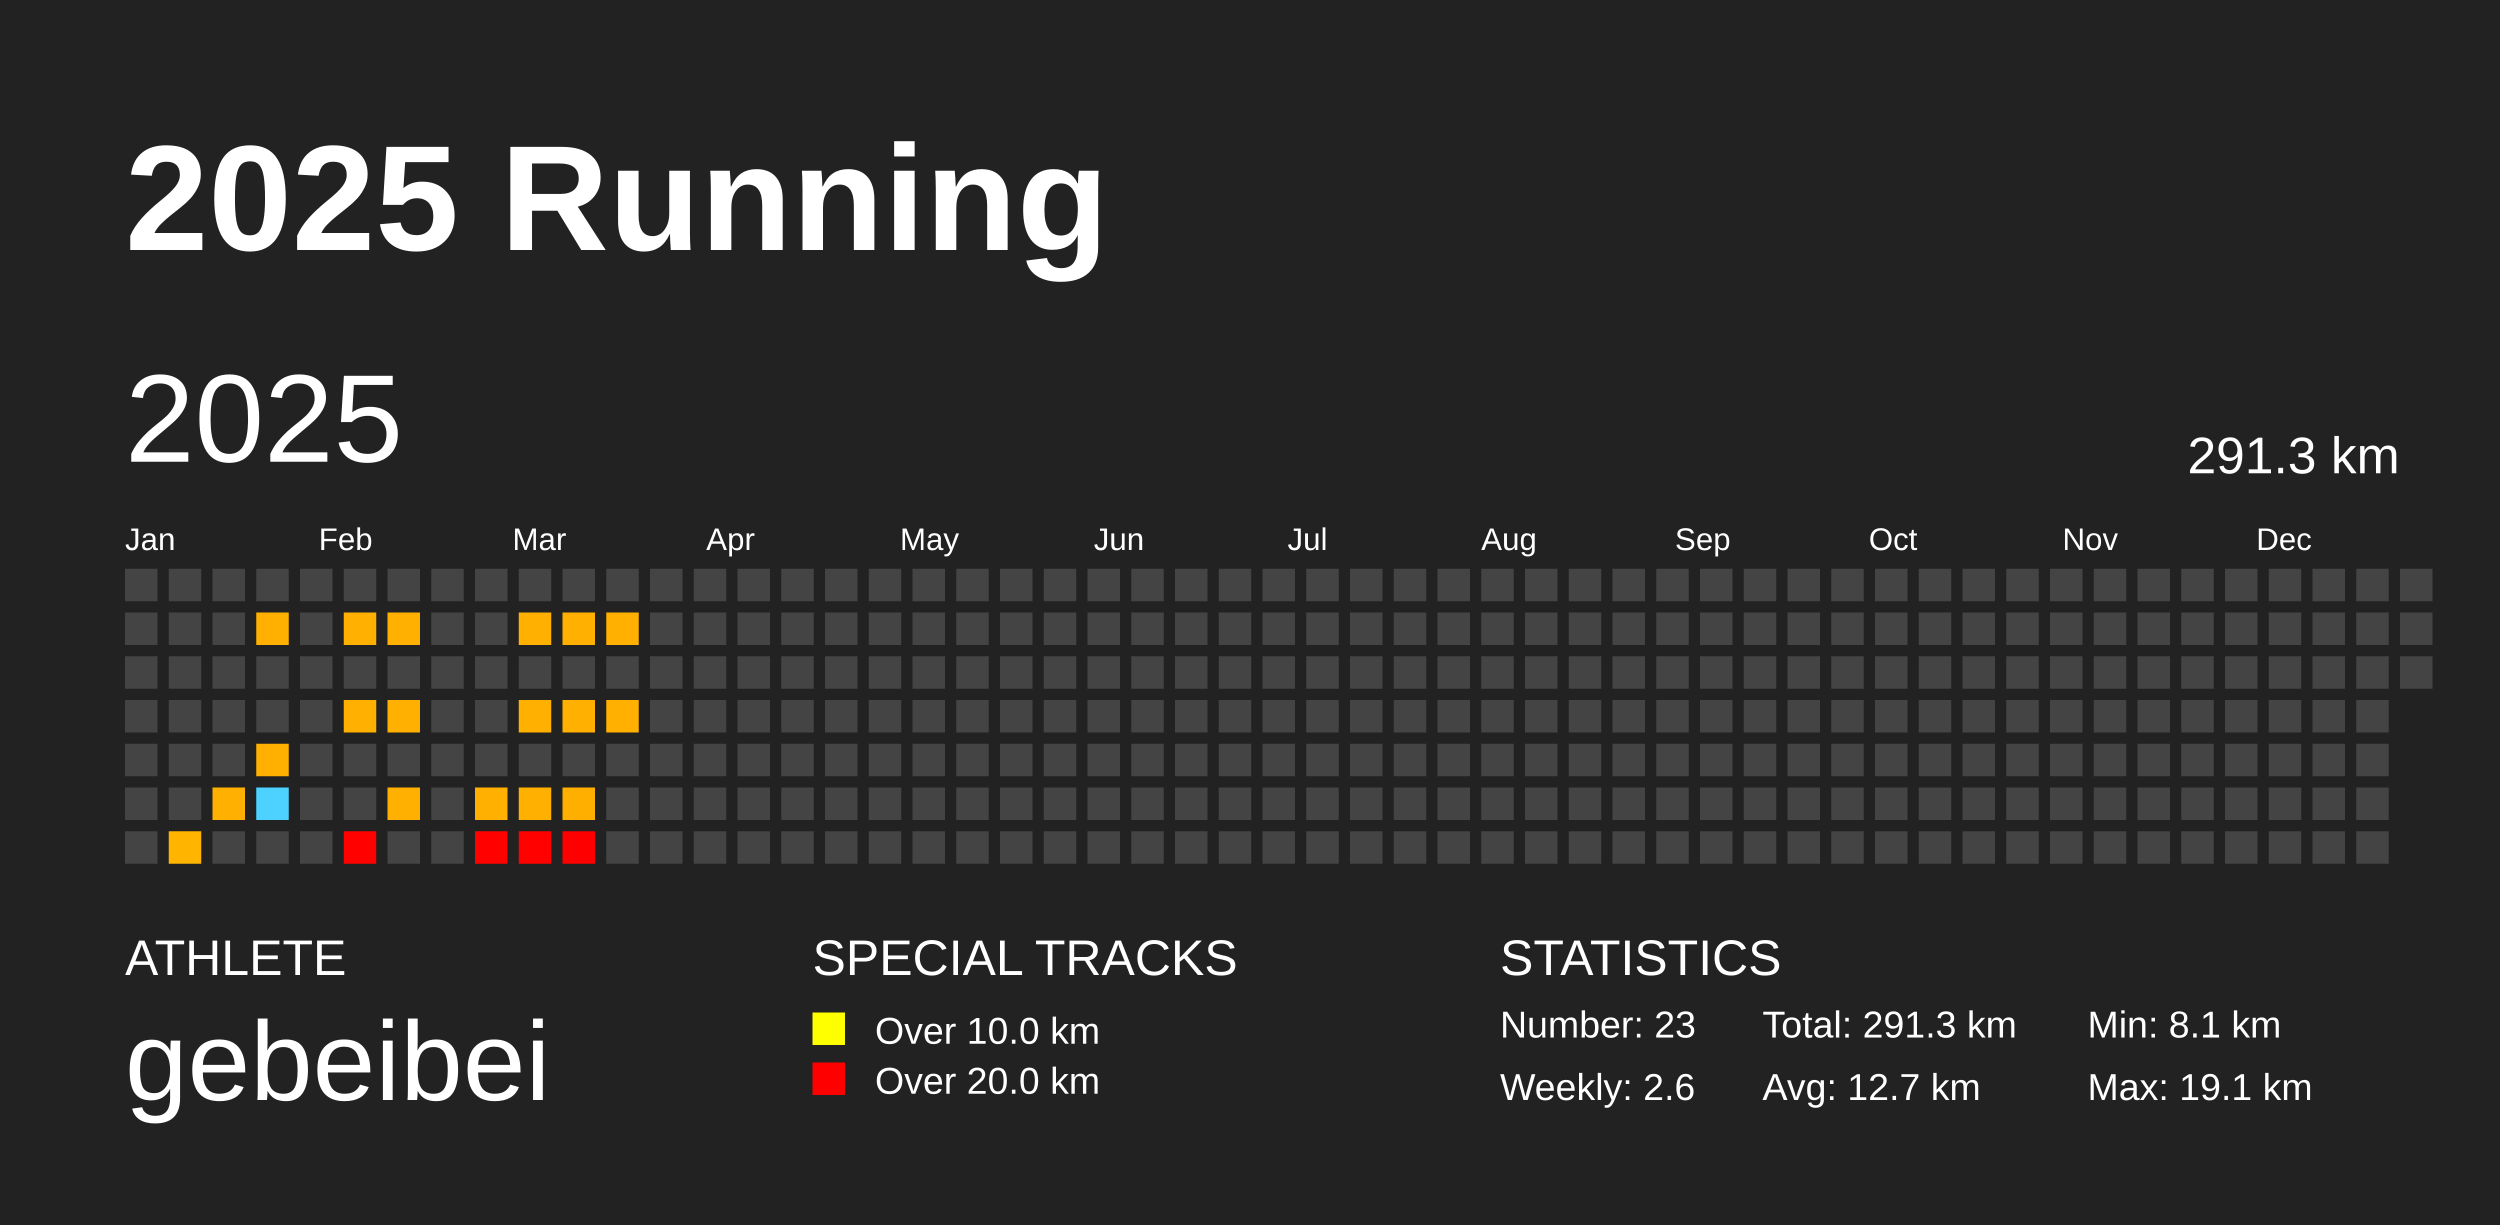
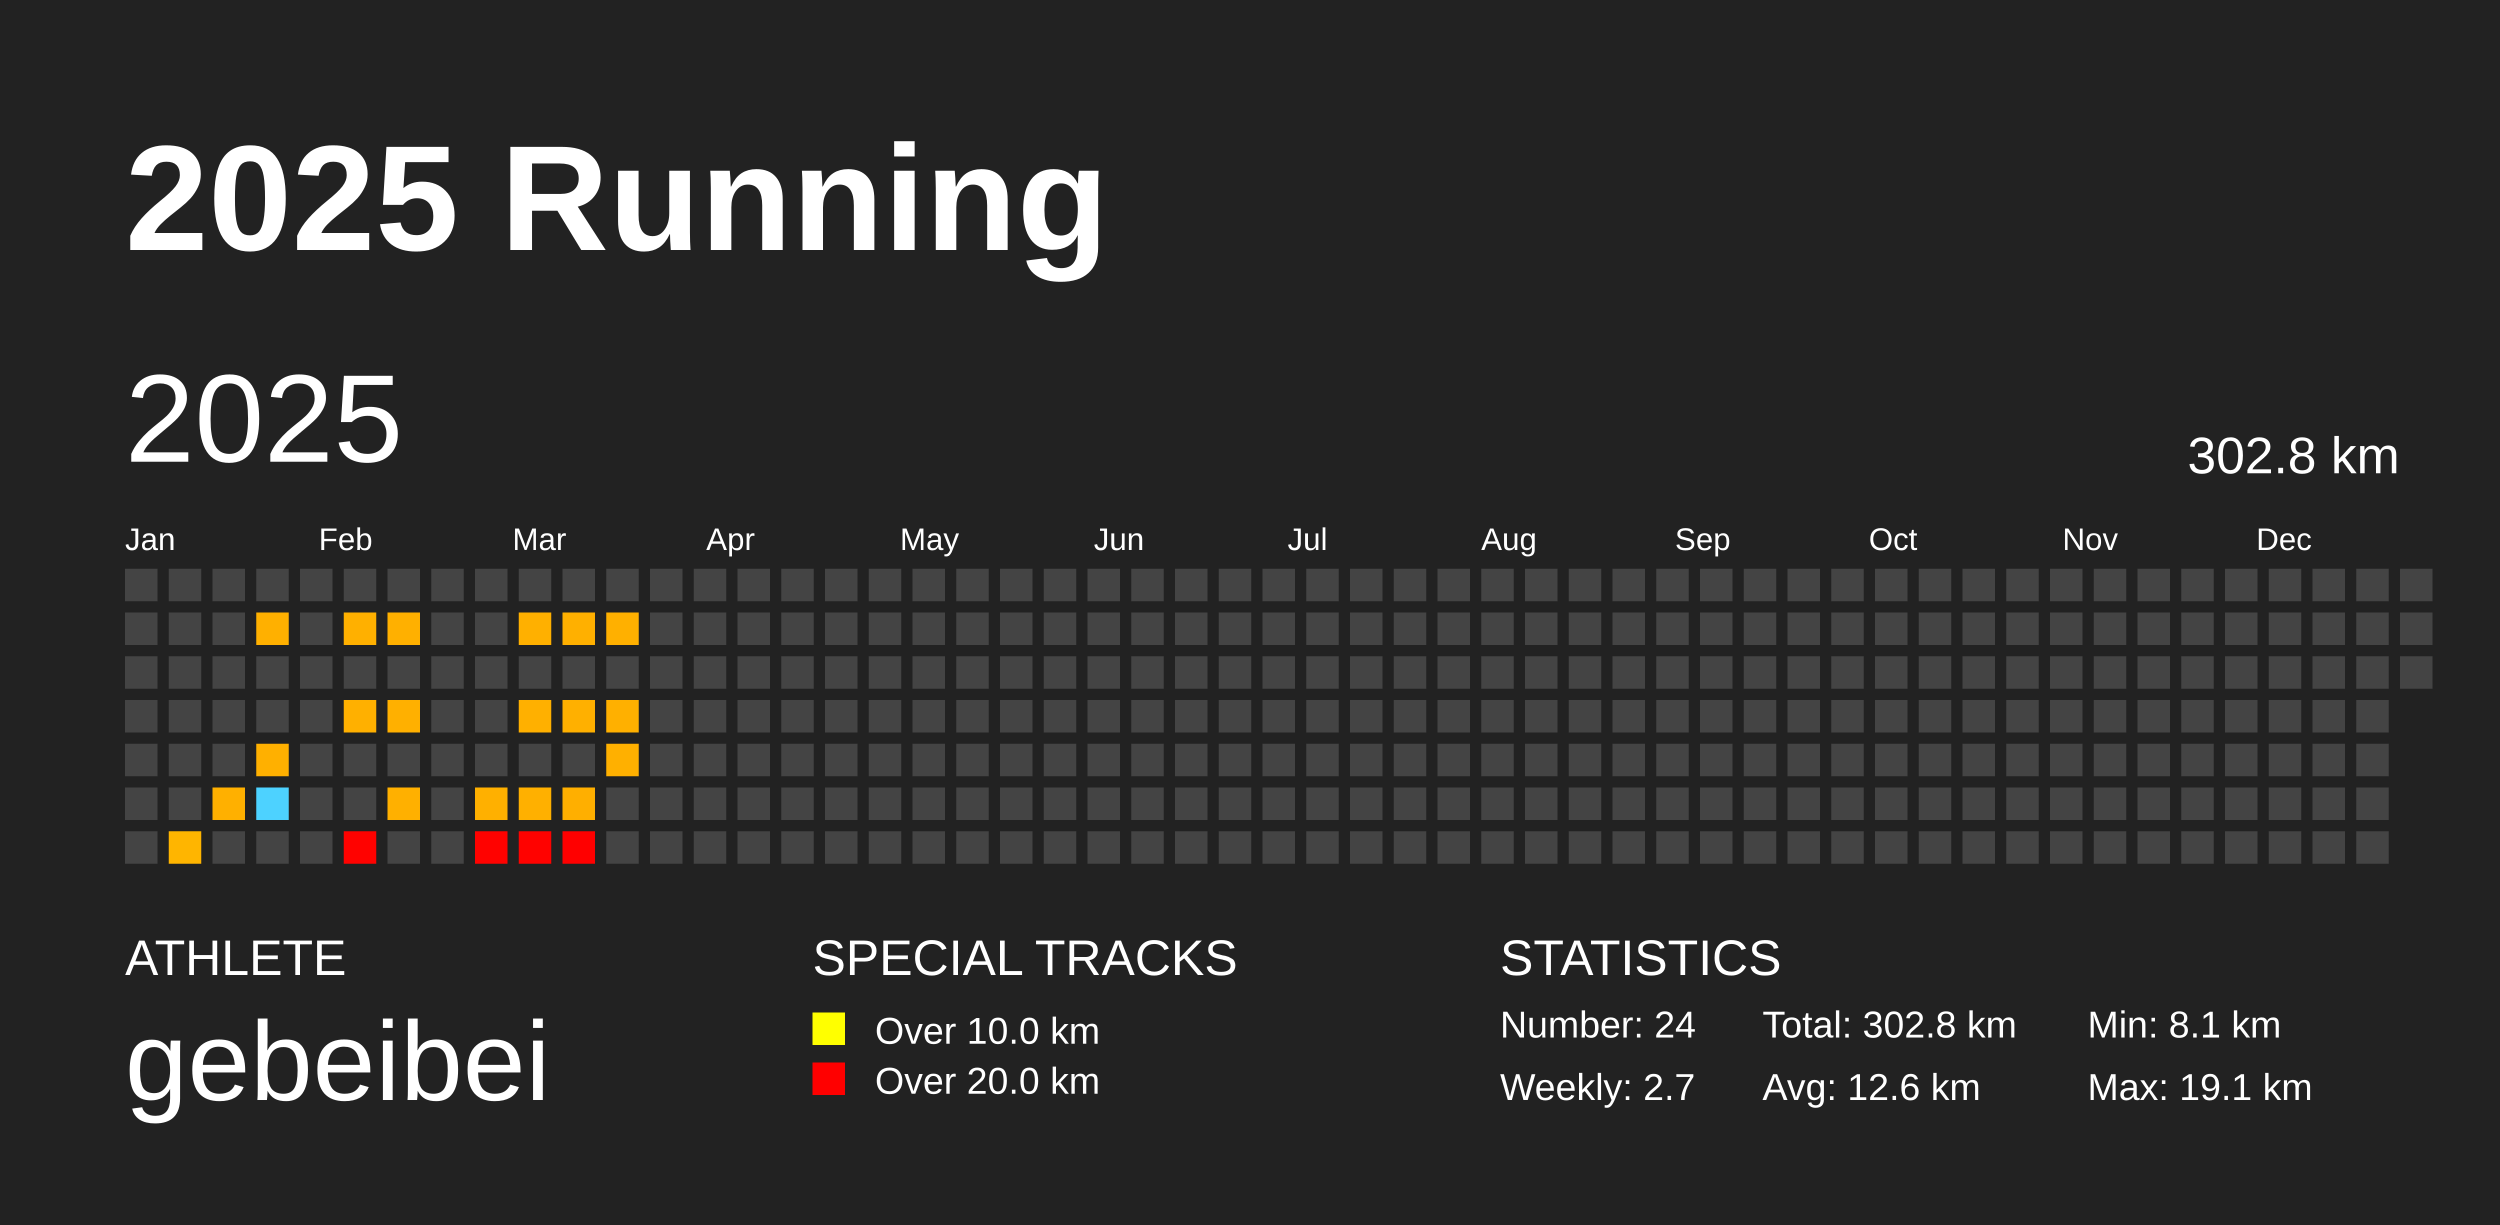
<svg xmlns="http://www.w3.org/2000/svg" baseProfile="full" height="98mm" version="1.1" viewBox="0,0,200,98" width="200mm">
  <defs />
  <rect fill="#222222" height="98" width="200" x="0" y="0" />
  <text fill="#FFFFFF" style="font-size:12px; font-family:Arial; font-weight:bold;" x="10" y="20">2025 Running</text>
  <text fill="#FFFFFF" style="font-size:4px; font-family:Arial" x="10" y="78">ATHLETE</text>
  <text fill="#FFFFFF" style="font-size:9px; font-family:Arial" x="10" y="88">gebeibei</text>
  <text fill="#FFFFFF" style="font-size:4px; font-family:Arial" x="65" y="78">SPECIAL TRACKS</text>
  <rect fill="yellow" height="2.6" width="2.6" x="65" y="81" />
  <text fill="#FFFFFF" style="font-size:3px; font-family:Arial" x="70" y="83.5">Over 10.0 km</text>
  <rect fill="red" height="2.6" width="2.6" x="65" y="85" />
  <text fill="#FFFFFF" style="font-size:3px; font-family:Arial" x="70" y="87.5">Over 20.0 km</text>
  <text fill="#FFFFFF" style="font-size:4px; font-family:Arial" x="120" y="78">STATISTICS</text>
-   <text fill="#FFFFFF" style="font-size:3px; font-family:Arial" x="120" y="83">Number: 23</text>
-   <text fill="#FFFFFF" style="font-size:3px; font-family:Arial" x="120" y="88">Weekly: 2.6</text>
-   <text fill="#FFFFFF" style="font-size:3px; font-family:Arial" x="141" y="83">Total: 291.3 km</text>
-   <text fill="#FFFFFF" style="font-size:3px; font-family:Arial" x="141" y="88">Avg: 12.7 km</text>
+   <text fill="#FFFFFF" style="font-size:3px; font-family:Arial" x="120" y="83">Number: 24</text>
+   <text fill="#FFFFFF" style="font-size:3px; font-family:Arial" x="120" y="88">Weekly: 2.7</text>
+   <text fill="#FFFFFF" style="font-size:3px; font-family:Arial" x="141" y="83">Total: 302.8 km</text>
+   <text fill="#FFFFFF" style="font-size:3px; font-family:Arial" x="141" y="88">Avg: 12.6 km</text>
  <text fill="#FFFFFF" style="font-size:3px; font-family:Arial" x="167" y="83">Min: 8.1 km</text>
  <text fill="#FFFFFF" style="font-size:3px; font-family:Arial" x="167" y="88">Max: 19.1 km</text>
  <text dominant-baseline="hanging" fill="#FFFFFF" style="font-size:10.0px; font-family:Arial;" x="10" y="30">2025</text>
-   <text dominant-baseline="hanging" fill="#FFFFFF" style="font-size:4.125px; font-family:Arial;" x="175" y="35">291.3 km</text>
+   <text dominant-baseline="hanging" fill="#FFFFFF" style="font-size:4.125px; font-family:Arial;" x="175" y="35">302.8 km</text>
  <text fill="#FFFFFF" style="font-size:2.5px; font-family:Arial" x="10.0" y="44">Jan</text>
  <text fill="#FFFFFF" style="font-size:2.5px; font-family:Arial" x="25.5" y="44">Feb</text>
  <text fill="#FFFFFF" style="font-size:2.5px; font-family:Arial" x="41.0" y="44">Mar</text>
  <text fill="#FFFFFF" style="font-size:2.5px; font-family:Arial" x="56.5" y="44">Apr</text>
  <text fill="#FFFFFF" style="font-size:2.5px; font-family:Arial" x="72.0" y="44">May</text>
  <text fill="#FFFFFF" style="font-size:2.5px; font-family:Arial" x="87.5" y="44">Jun</text>
  <text fill="#FFFFFF" style="font-size:2.5px; font-family:Arial" x="103.0" y="44">Jul</text>
  <text fill="#FFFFFF" style="font-size:2.5px; font-family:Arial" x="118.5" y="44">Aug</text>
  <text fill="#FFFFFF" style="font-size:2.5px; font-family:Arial" x="134.0" y="44">Sep</text>
  <text fill="#FFFFFF" style="font-size:2.5px; font-family:Arial" x="149.5" y="44">Oct</text>
  <text fill="#FFFFFF" style="font-size:2.5px; font-family:Arial" x="165.0" y="44">Nov</text>
  <text fill="#FFFFFF" style="font-size:2.5px; font-family:Arial" x="180.5" y="44">Dec</text>
  <rect fill="#444444" height="2.6" width="2.6" x="10.0" y="45.5" />
  <rect fill="#444444" height="2.6" width="2.6" x="10.0" y="49.0" />
  <rect fill="#444444" height="2.6" width="2.6" x="10.0" y="52.5" />
  <rect fill="#444444" height="2.6" width="2.6" x="10.0" y="56.0" />
  <rect fill="#444444" height="2.6" width="2.6" x="10.0" y="59.5" />
  <rect fill="#444444" height="2.6" width="2.6" x="10.0" y="63.0" />
  <rect fill="#444444" height="2.6" width="2.6" x="10.0" y="66.5" />
  <rect fill="#444444" height="2.6" width="2.6" x="13.5" y="45.5" />
  <rect fill="#444444" height="2.6" width="2.6" x="13.5" y="49.0" />
  <rect fill="#444444" height="2.6" width="2.6" x="13.5" y="52.5" />
  <rect fill="#444444" height="2.6" width="2.6" x="13.5" y="56.0" />
  <rect fill="#444444" height="2.6" width="2.6" x="13.5" y="59.5" />
  <rect fill="#444444" height="2.6" width="2.6" x="13.5" y="63.0" />
  <rect fill="#ffb500" height="2.6" width="2.6" x="13.5" y="66.5" />
  <rect fill="#444444" height="2.6" width="2.6" x="17.0" y="45.5" />
  <rect fill="#444444" height="2.6" width="2.6" x="17.0" y="49.0" />
  <rect fill="#444444" height="2.6" width="2.6" x="17.0" y="52.5" />
  <rect fill="#444444" height="2.6" width="2.6" x="17.0" y="56.0" />
  <rect fill="#444444" height="2.6" width="2.6" x="17.0" y="59.5" />
  <rect fill="#ffb000" height="2.6" width="2.6" x="17.0" y="63.0" />
  <rect fill="#444444" height="2.6" width="2.6" x="17.0" y="66.5" />
  <rect fill="#444444" height="2.6" width="2.6" x="20.5" y="45.5" />
  <rect fill="#ffb000" height="2.6" width="2.6" x="20.5" y="49.0" />
  <rect fill="#444444" height="2.6" width="2.6" x="20.5" y="52.5" />
  <rect fill="#444444" height="2.6" width="2.6" x="20.5" y="56.0" />
  <rect fill="#ffb000" height="2.6" width="2.6" x="20.5" y="59.5" />
  <rect fill="#4dd2ff" height="2.6" width="2.6" x="20.5" y="63.0" />
  <rect fill="#444444" height="2.6" width="2.6" x="20.5" y="66.5" />
  <rect fill="#444444" height="2.6" width="2.6" x="24.0" y="45.5" />
  <rect fill="#444444" height="2.6" width="2.6" x="24.0" y="49.0" />
  <rect fill="#444444" height="2.6" width="2.6" x="24.0" y="52.5" />
  <rect fill="#444444" height="2.6" width="2.6" x="24.0" y="56.0" />
  <rect fill="#444444" height="2.6" width="2.6" x="24.0" y="59.5" />
  <rect fill="#444444" height="2.6" width="2.6" x="24.0" y="63.0" />
  <rect fill="#444444" height="2.6" width="2.6" x="24.0" y="66.5" />
  <rect fill="#444444" height="2.6" width="2.6" x="27.5" y="45.5" />
  <rect fill="#ffb000" height="2.6" width="2.6" x="27.5" y="49.0" />
  <rect fill="#444444" height="2.6" width="2.6" x="27.5" y="52.5" />
  <rect fill="#ffb000" height="2.6" width="2.6" x="27.5" y="56.0" />
  <rect fill="#444444" height="2.6" width="2.6" x="27.5" y="59.5" />
  <rect fill="#444444" height="2.6" width="2.6" x="27.5" y="63.0" />
  <rect fill="#ff0200" height="2.6" width="2.6" x="27.5" y="66.5" />
  <rect fill="#444444" height="2.6" width="2.6" x="31.0" y="45.5" />
  <rect fill="#ffb000" height="2.6" width="2.6" x="31.0" y="49.0" />
  <rect fill="#444444" height="2.6" width="2.6" x="31.0" y="52.5" />
  <rect fill="#ffb000" height="2.6" width="2.6" x="31.0" y="56.0" />
  <rect fill="#444444" height="2.6" width="2.6" x="31.0" y="59.5" />
  <rect fill="#ffb000" height="2.6" width="2.6" x="31.0" y="63.0" />
  <rect fill="#444444" height="2.6" width="2.6" x="31.0" y="66.5" />
  <rect fill="#444444" height="2.6" width="2.6" x="34.5" y="45.5" />
  <rect fill="#444444" height="2.6" width="2.6" x="34.5" y="49.0" />
  <rect fill="#444444" height="2.6" width="2.6" x="34.5" y="52.5" />
  <rect fill="#444444" height="2.6" width="2.6" x="34.5" y="56.0" />
  <rect fill="#444444" height="2.6" width="2.6" x="34.5" y="59.5" />
  <rect fill="#444444" height="2.6" width="2.6" x="34.5" y="63.0" />
  <rect fill="#444444" height="2.6" width="2.6" x="34.5" y="66.5" />
  <rect fill="#444444" height="2.6" width="2.6" x="38.0" y="45.5" />
  <rect fill="#444444" height="2.6" width="2.6" x="38.0" y="49.0" />
  <rect fill="#444444" height="2.6" width="2.6" x="38.0" y="52.5" />
  <rect fill="#444444" height="2.6" width="2.6" x="38.0" y="56.0" />
  <rect fill="#444444" height="2.6" width="2.6" x="38.0" y="59.5" />
  <rect fill="#ffb000" height="2.6" width="2.6" x="38.0" y="63.0" />
  <rect fill="#ff0200" height="2.6" width="2.6" x="38.0" y="66.5" />
  <rect fill="#444444" height="2.6" width="2.6" x="41.5" y="45.5" />
  <rect fill="#ffb000" height="2.6" width="2.6" x="41.5" y="49.0" />
  <rect fill="#444444" height="2.6" width="2.6" x="41.5" y="52.5" />
  <rect fill="#ffb000" height="2.6" width="2.6" x="41.5" y="56.0" />
  <rect fill="#444444" height="2.6" width="2.6" x="41.5" y="59.5" />
  <rect fill="#ffb000" height="2.6" width="2.6" x="41.5" y="63.0" />
  <rect fill="#ff0200" height="2.6" width="2.6" x="41.5" y="66.5" />
  <rect fill="#444444" height="2.6" width="2.6" x="45.0" y="45.5" />
  <rect fill="#ffb000" height="2.6" width="2.6" x="45.0" y="49.0" />
  <rect fill="#444444" height="2.6" width="2.6" x="45.0" y="52.5" />
  <rect fill="#ffb000" height="2.6" width="2.6" x="45.0" y="56.0" />
  <rect fill="#444444" height="2.6" width="2.6" x="45.0" y="59.5" />
  <rect fill="#ffaf00" height="2.6" width="2.6" x="45.0" y="63.0" />
  <rect fill="#ff0000" height="2.6" width="2.6" x="45.0" y="66.5" />
  <rect fill="#444444" height="2.6" width="2.6" x="48.5" y="45.5" />
  <rect fill="#ffb000" height="2.6" width="2.6" x="48.5" y="49.0" />
  <rect fill="#444444" height="2.6" width="2.6" x="48.5" y="52.5" />
  <rect fill="#ffb000" height="2.6" width="2.6" x="48.5" y="56.0" />
-   <rect fill="#444444" height="2.6" width="2.6" x="48.5" y="59.5" />
+   <rect fill="#ffb000" height="2.6" width="2.6" x="48.5" y="59.5" />
  <rect fill="#444444" height="2.6" width="2.6" x="48.5" y="63.0" />
  <rect fill="#444444" height="2.6" width="2.6" x="48.5" y="66.5" />
  <rect fill="#444444" height="2.6" width="2.6" x="52.0" y="45.5" />
  <rect fill="#444444" height="2.6" width="2.6" x="52.0" y="49.0" />
  <rect fill="#444444" height="2.6" width="2.6" x="52.0" y="52.5" />
  <rect fill="#444444" height="2.6" width="2.6" x="52.0" y="56.0" />
  <rect fill="#444444" height="2.6" width="2.6" x="52.0" y="59.5" />
  <rect fill="#444444" height="2.6" width="2.6" x="52.0" y="63.0" />
  <rect fill="#444444" height="2.6" width="2.6" x="52.0" y="66.5" />
  <rect fill="#444444" height="2.6" width="2.6" x="55.5" y="45.5" />
  <rect fill="#444444" height="2.6" width="2.6" x="55.5" y="49.0" />
  <rect fill="#444444" height="2.6" width="2.6" x="55.5" y="52.5" />
  <rect fill="#444444" height="2.6" width="2.6" x="55.5" y="56.0" />
  <rect fill="#444444" height="2.6" width="2.6" x="55.5" y="59.5" />
  <rect fill="#444444" height="2.6" width="2.6" x="55.5" y="63.0" />
  <rect fill="#444444" height="2.6" width="2.6" x="55.5" y="66.5" />
  <rect fill="#444444" height="2.6" width="2.6" x="59.0" y="45.5" />
  <rect fill="#444444" height="2.6" width="2.6" x="59.0" y="49.0" />
  <rect fill="#444444" height="2.6" width="2.6" x="59.0" y="52.5" />
  <rect fill="#444444" height="2.6" width="2.6" x="59.0" y="56.0" />
  <rect fill="#444444" height="2.6" width="2.6" x="59.0" y="59.5" />
  <rect fill="#444444" height="2.6" width="2.6" x="59.0" y="63.0" />
  <rect fill="#444444" height="2.6" width="2.6" x="59.0" y="66.5" />
  <rect fill="#444444" height="2.6" width="2.6" x="62.5" y="45.5" />
  <rect fill="#444444" height="2.6" width="2.6" x="62.5" y="49.0" />
  <rect fill="#444444" height="2.6" width="2.6" x="62.5" y="52.5" />
  <rect fill="#444444" height="2.6" width="2.6" x="62.5" y="56.0" />
  <rect fill="#444444" height="2.6" width="2.6" x="62.5" y="59.5" />
  <rect fill="#444444" height="2.6" width="2.6" x="62.5" y="63.0" />
  <rect fill="#444444" height="2.6" width="2.6" x="62.5" y="66.5" />
  <rect fill="#444444" height="2.6" width="2.6" x="66.0" y="45.5" />
  <rect fill="#444444" height="2.6" width="2.6" x="66.0" y="49.0" />
  <rect fill="#444444" height="2.6" width="2.6" x="66.0" y="52.5" />
  <rect fill="#444444" height="2.6" width="2.6" x="66.0" y="56.0" />
  <rect fill="#444444" height="2.6" width="2.6" x="66.0" y="59.5" />
  <rect fill="#444444" height="2.6" width="2.6" x="66.0" y="63.0" />
  <rect fill="#444444" height="2.6" width="2.6" x="66.0" y="66.5" />
  <rect fill="#444444" height="2.6" width="2.6" x="69.5" y="45.5" />
  <rect fill="#444444" height="2.6" width="2.6" x="69.5" y="49.0" />
  <rect fill="#444444" height="2.6" width="2.6" x="69.5" y="52.5" />
  <rect fill="#444444" height="2.6" width="2.6" x="69.5" y="56.0" />
  <rect fill="#444444" height="2.6" width="2.6" x="69.5" y="59.5" />
  <rect fill="#444444" height="2.6" width="2.6" x="69.5" y="63.0" />
  <rect fill="#444444" height="2.6" width="2.6" x="69.5" y="66.5" />
  <rect fill="#444444" height="2.6" width="2.6" x="73.0" y="45.5" />
  <rect fill="#444444" height="2.6" width="2.6" x="73.0" y="49.0" />
  <rect fill="#444444" height="2.6" width="2.6" x="73.0" y="52.5" />
  <rect fill="#444444" height="2.6" width="2.6" x="73.0" y="56.0" />
  <rect fill="#444444" height="2.6" width="2.6" x="73.0" y="59.5" />
  <rect fill="#444444" height="2.6" width="2.6" x="73.0" y="63.0" />
  <rect fill="#444444" height="2.6" width="2.6" x="73.0" y="66.5" />
  <rect fill="#444444" height="2.6" width="2.6" x="76.5" y="45.5" />
  <rect fill="#444444" height="2.6" width="2.6" x="76.5" y="49.0" />
  <rect fill="#444444" height="2.6" width="2.6" x="76.5" y="52.5" />
  <rect fill="#444444" height="2.6" width="2.6" x="76.5" y="56.0" />
  <rect fill="#444444" height="2.6" width="2.6" x="76.5" y="59.5" />
  <rect fill="#444444" height="2.6" width="2.6" x="76.5" y="63.0" />
  <rect fill="#444444" height="2.6" width="2.6" x="76.5" y="66.5" />
  <rect fill="#444444" height="2.6" width="2.6" x="80.0" y="45.5" />
  <rect fill="#444444" height="2.6" width="2.6" x="80.0" y="49.0" />
  <rect fill="#444444" height="2.6" width="2.6" x="80.0" y="52.5" />
  <rect fill="#444444" height="2.6" width="2.6" x="80.0" y="56.0" />
  <rect fill="#444444" height="2.6" width="2.6" x="80.0" y="59.5" />
  <rect fill="#444444" height="2.6" width="2.6" x="80.0" y="63.0" />
  <rect fill="#444444" height="2.6" width="2.6" x="80.0" y="66.5" />
  <rect fill="#444444" height="2.6" width="2.6" x="83.5" y="45.5" />
  <rect fill="#444444" height="2.6" width="2.6" x="83.5" y="49.0" />
  <rect fill="#444444" height="2.6" width="2.6" x="83.5" y="52.5" />
  <rect fill="#444444" height="2.6" width="2.6" x="83.5" y="56.0" />
  <rect fill="#444444" height="2.6" width="2.6" x="83.5" y="59.5" />
  <rect fill="#444444" height="2.6" width="2.6" x="83.5" y="63.0" />
  <rect fill="#444444" height="2.6" width="2.6" x="83.5" y="66.5" />
  <rect fill="#444444" height="2.6" width="2.6" x="87.0" y="45.5" />
  <rect fill="#444444" height="2.6" width="2.6" x="87.0" y="49.0" />
  <rect fill="#444444" height="2.6" width="2.6" x="87.0" y="52.5" />
  <rect fill="#444444" height="2.6" width="2.6" x="87.0" y="56.0" />
  <rect fill="#444444" height="2.6" width="2.6" x="87.0" y="59.5" />
  <rect fill="#444444" height="2.6" width="2.6" x="87.0" y="63.0" />
  <rect fill="#444444" height="2.6" width="2.6" x="87.0" y="66.5" />
  <rect fill="#444444" height="2.6" width="2.6" x="90.5" y="45.5" />
  <rect fill="#444444" height="2.6" width="2.6" x="90.5" y="49.0" />
  <rect fill="#444444" height="2.6" width="2.6" x="90.5" y="52.5" />
  <rect fill="#444444" height="2.6" width="2.6" x="90.5" y="56.0" />
  <rect fill="#444444" height="2.6" width="2.6" x="90.5" y="59.5" />
  <rect fill="#444444" height="2.6" width="2.6" x="90.5" y="63.0" />
  <rect fill="#444444" height="2.6" width="2.6" x="90.5" y="66.5" />
  <rect fill="#444444" height="2.6" width="2.6" x="94.0" y="45.5" />
  <rect fill="#444444" height="2.6" width="2.6" x="94.0" y="49.0" />
  <rect fill="#444444" height="2.6" width="2.6" x="94.0" y="52.5" />
  <rect fill="#444444" height="2.6" width="2.6" x="94.0" y="56.0" />
  <rect fill="#444444" height="2.6" width="2.6" x="94.0" y="59.5" />
  <rect fill="#444444" height="2.6" width="2.6" x="94.0" y="63.0" />
  <rect fill="#444444" height="2.6" width="2.6" x="94.0" y="66.5" />
  <rect fill="#444444" height="2.6" width="2.6" x="97.5" y="45.5" />
  <rect fill="#444444" height="2.6" width="2.6" x="97.5" y="49.0" />
  <rect fill="#444444" height="2.6" width="2.6" x="97.5" y="52.5" />
  <rect fill="#444444" height="2.6" width="2.6" x="97.5" y="56.0" />
  <rect fill="#444444" height="2.6" width="2.6" x="97.5" y="59.5" />
  <rect fill="#444444" height="2.6" width="2.6" x="97.5" y="63.0" />
  <rect fill="#444444" height="2.6" width="2.6" x="97.5" y="66.5" />
  <rect fill="#444444" height="2.6" width="2.6" x="101.0" y="45.5" />
  <rect fill="#444444" height="2.6" width="2.6" x="101.0" y="49.0" />
  <rect fill="#444444" height="2.6" width="2.6" x="101.0" y="52.5" />
  <rect fill="#444444" height="2.6" width="2.6" x="101.0" y="56.0" />
  <rect fill="#444444" height="2.6" width="2.6" x="101.0" y="59.5" />
  <rect fill="#444444" height="2.6" width="2.6" x="101.0" y="63.0" />
  <rect fill="#444444" height="2.6" width="2.6" x="101.0" y="66.5" />
  <rect fill="#444444" height="2.6" width="2.6" x="104.5" y="45.5" />
  <rect fill="#444444" height="2.6" width="2.6" x="104.5" y="49.0" />
  <rect fill="#444444" height="2.6" width="2.6" x="104.5" y="52.5" />
  <rect fill="#444444" height="2.6" width="2.6" x="104.5" y="56.0" />
  <rect fill="#444444" height="2.6" width="2.6" x="104.5" y="59.5" />
  <rect fill="#444444" height="2.6" width="2.6" x="104.5" y="63.0" />
  <rect fill="#444444" height="2.6" width="2.6" x="104.5" y="66.5" />
  <rect fill="#444444" height="2.6" width="2.6" x="108.0" y="45.5" />
  <rect fill="#444444" height="2.6" width="2.6" x="108.0" y="49.0" />
  <rect fill="#444444" height="2.6" width="2.6" x="108.0" y="52.5" />
  <rect fill="#444444" height="2.6" width="2.6" x="108.0" y="56.0" />
  <rect fill="#444444" height="2.6" width="2.6" x="108.0" y="59.5" />
  <rect fill="#444444" height="2.6" width="2.6" x="108.0" y="63.0" />
  <rect fill="#444444" height="2.6" width="2.6" x="108.0" y="66.5" />
  <rect fill="#444444" height="2.6" width="2.6" x="111.5" y="45.5" />
  <rect fill="#444444" height="2.6" width="2.6" x="111.5" y="49.0" />
  <rect fill="#444444" height="2.6" width="2.6" x="111.5" y="52.5" />
  <rect fill="#444444" height="2.6" width="2.6" x="111.5" y="56.0" />
  <rect fill="#444444" height="2.6" width="2.6" x="111.5" y="59.5" />
  <rect fill="#444444" height="2.6" width="2.6" x="111.5" y="63.0" />
  <rect fill="#444444" height="2.6" width="2.6" x="111.5" y="66.5" />
  <rect fill="#444444" height="2.6" width="2.6" x="115.0" y="45.5" />
  <rect fill="#444444" height="2.6" width="2.6" x="115.0" y="49.0" />
  <rect fill="#444444" height="2.6" width="2.6" x="115.0" y="52.5" />
  <rect fill="#444444" height="2.6" width="2.6" x="115.0" y="56.0" />
  <rect fill="#444444" height="2.6" width="2.6" x="115.0" y="59.5" />
  <rect fill="#444444" height="2.6" width="2.6" x="115.0" y="63.0" />
  <rect fill="#444444" height="2.6" width="2.6" x="115.0" y="66.5" />
  <rect fill="#444444" height="2.6" width="2.6" x="118.5" y="45.5" />
  <rect fill="#444444" height="2.6" width="2.6" x="118.5" y="49.0" />
  <rect fill="#444444" height="2.6" width="2.6" x="118.5" y="52.5" />
  <rect fill="#444444" height="2.6" width="2.6" x="118.5" y="56.0" />
  <rect fill="#444444" height="2.6" width="2.6" x="118.5" y="59.5" />
  <rect fill="#444444" height="2.6" width="2.6" x="118.5" y="63.0" />
  <rect fill="#444444" height="2.6" width="2.6" x="118.5" y="66.5" />
  <rect fill="#444444" height="2.6" width="2.6" x="122.0" y="45.5" />
  <rect fill="#444444" height="2.6" width="2.6" x="122.0" y="49.0" />
  <rect fill="#444444" height="2.6" width="2.6" x="122.0" y="52.5" />
  <rect fill="#444444" height="2.6" width="2.6" x="122.0" y="56.0" />
  <rect fill="#444444" height="2.6" width="2.6" x="122.0" y="59.5" />
  <rect fill="#444444" height="2.6" width="2.6" x="122.0" y="63.0" />
  <rect fill="#444444" height="2.6" width="2.6" x="122.0" y="66.5" />
  <rect fill="#444444" height="2.6" width="2.6" x="125.5" y="45.5" />
  <rect fill="#444444" height="2.6" width="2.6" x="125.5" y="49.0" />
  <rect fill="#444444" height="2.6" width="2.6" x="125.5" y="52.5" />
  <rect fill="#444444" height="2.6" width="2.6" x="125.5" y="56.0" />
  <rect fill="#444444" height="2.6" width="2.6" x="125.5" y="59.5" />
  <rect fill="#444444" height="2.6" width="2.6" x="125.5" y="63.0" />
  <rect fill="#444444" height="2.6" width="2.6" x="125.5" y="66.5" />
  <rect fill="#444444" height="2.6" width="2.6" x="129.0" y="45.5" />
  <rect fill="#444444" height="2.6" width="2.6" x="129.0" y="49.0" />
  <rect fill="#444444" height="2.6" width="2.6" x="129.0" y="52.5" />
  <rect fill="#444444" height="2.6" width="2.6" x="129.0" y="56.0" />
  <rect fill="#444444" height="2.6" width="2.6" x="129.0" y="59.5" />
  <rect fill="#444444" height="2.6" width="2.6" x="129.0" y="63.0" />
  <rect fill="#444444" height="2.6" width="2.6" x="129.0" y="66.5" />
  <rect fill="#444444" height="2.6" width="2.6" x="132.5" y="45.5" />
  <rect fill="#444444" height="2.6" width="2.6" x="132.5" y="49.0" />
  <rect fill="#444444" height="2.6" width="2.6" x="132.5" y="52.5" />
  <rect fill="#444444" height="2.6" width="2.6" x="132.5" y="56.0" />
  <rect fill="#444444" height="2.6" width="2.6" x="132.5" y="59.5" />
  <rect fill="#444444" height="2.6" width="2.6" x="132.5" y="63.0" />
  <rect fill="#444444" height="2.6" width="2.6" x="132.5" y="66.5" />
  <rect fill="#444444" height="2.6" width="2.6" x="136.0" y="45.5" />
  <rect fill="#444444" height="2.6" width="2.6" x="136.0" y="49.0" />
  <rect fill="#444444" height="2.6" width="2.6" x="136.0" y="52.5" />
  <rect fill="#444444" height="2.6" width="2.6" x="136.0" y="56.0" />
  <rect fill="#444444" height="2.6" width="2.6" x="136.0" y="59.5" />
  <rect fill="#444444" height="2.6" width="2.6" x="136.0" y="63.0" />
  <rect fill="#444444" height="2.6" width="2.6" x="136.0" y="66.5" />
  <rect fill="#444444" height="2.6" width="2.6" x="139.5" y="45.5" />
  <rect fill="#444444" height="2.6" width="2.6" x="139.5" y="49.0" />
  <rect fill="#444444" height="2.6" width="2.6" x="139.5" y="52.5" />
  <rect fill="#444444" height="2.6" width="2.6" x="139.5" y="56.0" />
  <rect fill="#444444" height="2.6" width="2.6" x="139.5" y="59.5" />
  <rect fill="#444444" height="2.6" width="2.6" x="139.5" y="63.0" />
  <rect fill="#444444" height="2.6" width="2.6" x="139.5" y="66.5" />
  <rect fill="#444444" height="2.6" width="2.6" x="143.0" y="45.5" />
  <rect fill="#444444" height="2.6" width="2.6" x="143.0" y="49.0" />
  <rect fill="#444444" height="2.6" width="2.6" x="143.0" y="52.5" />
  <rect fill="#444444" height="2.6" width="2.6" x="143.0" y="56.0" />
  <rect fill="#444444" height="2.6" width="2.6" x="143.0" y="59.5" />
  <rect fill="#444444" height="2.6" width="2.6" x="143.0" y="63.0" />
  <rect fill="#444444" height="2.6" width="2.6" x="143.0" y="66.5" />
  <rect fill="#444444" height="2.6" width="2.6" x="146.5" y="45.5" />
  <rect fill="#444444" height="2.6" width="2.6" x="146.5" y="49.0" />
  <rect fill="#444444" height="2.6" width="2.6" x="146.5" y="52.5" />
  <rect fill="#444444" height="2.6" width="2.6" x="146.5" y="56.0" />
  <rect fill="#444444" height="2.6" width="2.6" x="146.5" y="59.5" />
  <rect fill="#444444" height="2.6" width="2.6" x="146.5" y="63.0" />
  <rect fill="#444444" height="2.6" width="2.6" x="146.5" y="66.5" />
  <rect fill="#444444" height="2.6" width="2.6" x="150.0" y="45.5" />
  <rect fill="#444444" height="2.6" width="2.6" x="150.0" y="49.0" />
  <rect fill="#444444" height="2.6" width="2.6" x="150.0" y="52.5" />
  <rect fill="#444444" height="2.6" width="2.6" x="150.0" y="56.0" />
  <rect fill="#444444" height="2.6" width="2.6" x="150.0" y="59.5" />
  <rect fill="#444444" height="2.6" width="2.6" x="150.0" y="63.0" />
  <rect fill="#444444" height="2.6" width="2.6" x="150.0" y="66.5" />
  <rect fill="#444444" height="2.6" width="2.6" x="153.5" y="45.5" />
  <rect fill="#444444" height="2.6" width="2.6" x="153.5" y="49.0" />
  <rect fill="#444444" height="2.6" width="2.6" x="153.5" y="52.5" />
  <rect fill="#444444" height="2.6" width="2.6" x="153.5" y="56.0" />
  <rect fill="#444444" height="2.6" width="2.6" x="153.5" y="59.5" />
  <rect fill="#444444" height="2.6" width="2.6" x="153.5" y="63.0" />
  <rect fill="#444444" height="2.6" width="2.6" x="153.5" y="66.5" />
  <rect fill="#444444" height="2.6" width="2.6" x="157.0" y="45.5" />
  <rect fill="#444444" height="2.6" width="2.6" x="157.0" y="49.0" />
  <rect fill="#444444" height="2.6" width="2.6" x="157.0" y="52.5" />
  <rect fill="#444444" height="2.6" width="2.6" x="157.0" y="56.0" />
  <rect fill="#444444" height="2.6" width="2.6" x="157.0" y="59.5" />
  <rect fill="#444444" height="2.6" width="2.6" x="157.0" y="63.0" />
  <rect fill="#444444" height="2.6" width="2.6" x="157.0" y="66.5" />
  <rect fill="#444444" height="2.6" width="2.6" x="160.5" y="45.5" />
  <rect fill="#444444" height="2.6" width="2.6" x="160.5" y="49.0" />
  <rect fill="#444444" height="2.6" width="2.6" x="160.5" y="52.5" />
  <rect fill="#444444" height="2.6" width="2.6" x="160.5" y="56.0" />
  <rect fill="#444444" height="2.6" width="2.6" x="160.5" y="59.5" />
  <rect fill="#444444" height="2.6" width="2.6" x="160.5" y="63.0" />
  <rect fill="#444444" height="2.6" width="2.6" x="160.5" y="66.5" />
  <rect fill="#444444" height="2.6" width="2.6" x="164.0" y="45.5" />
  <rect fill="#444444" height="2.6" width="2.6" x="164.0" y="49.0" />
  <rect fill="#444444" height="2.6" width="2.6" x="164.0" y="52.5" />
  <rect fill="#444444" height="2.6" width="2.6" x="164.0" y="56.0" />
  <rect fill="#444444" height="2.6" width="2.6" x="164.0" y="59.5" />
  <rect fill="#444444" height="2.6" width="2.6" x="164.0" y="63.0" />
  <rect fill="#444444" height="2.6" width="2.6" x="164.0" y="66.5" />
  <rect fill="#444444" height="2.6" width="2.6" x="167.5" y="45.5" />
  <rect fill="#444444" height="2.6" width="2.6" x="167.5" y="49.0" />
  <rect fill="#444444" height="2.6" width="2.6" x="167.5" y="52.5" />
  <rect fill="#444444" height="2.6" width="2.6" x="167.5" y="56.0" />
  <rect fill="#444444" height="2.6" width="2.6" x="167.5" y="59.5" />
  <rect fill="#444444" height="2.6" width="2.6" x="167.5" y="63.0" />
  <rect fill="#444444" height="2.6" width="2.6" x="167.5" y="66.5" />
  <rect fill="#444444" height="2.6" width="2.6" x="171.0" y="45.5" />
  <rect fill="#444444" height="2.6" width="2.6" x="171.0" y="49.0" />
  <rect fill="#444444" height="2.6" width="2.6" x="171.0" y="52.5" />
  <rect fill="#444444" height="2.6" width="2.6" x="171.0" y="56.0" />
  <rect fill="#444444" height="2.6" width="2.6" x="171.0" y="59.5" />
  <rect fill="#444444" height="2.6" width="2.6" x="171.0" y="63.0" />
  <rect fill="#444444" height="2.6" width="2.6" x="171.0" y="66.5" />
  <rect fill="#444444" height="2.6" width="2.6" x="174.5" y="45.5" />
  <rect fill="#444444" height="2.6" width="2.6" x="174.5" y="49.0" />
  <rect fill="#444444" height="2.6" width="2.6" x="174.5" y="52.5" />
  <rect fill="#444444" height="2.6" width="2.6" x="174.5" y="56.0" />
  <rect fill="#444444" height="2.6" width="2.6" x="174.5" y="59.5" />
  <rect fill="#444444" height="2.6" width="2.6" x="174.5" y="63.0" />
  <rect fill="#444444" height="2.6" width="2.6" x="174.5" y="66.5" />
  <rect fill="#444444" height="2.6" width="2.6" x="178.0" y="45.5" />
  <rect fill="#444444" height="2.6" width="2.6" x="178.0" y="49.0" />
  <rect fill="#444444" height="2.6" width="2.6" x="178.0" y="52.5" />
  <rect fill="#444444" height="2.6" width="2.6" x="178.0" y="56.0" />
  <rect fill="#444444" height="2.6" width="2.6" x="178.0" y="59.5" />
  <rect fill="#444444" height="2.6" width="2.6" x="178.0" y="63.0" />
  <rect fill="#444444" height="2.6" width="2.6" x="178.0" y="66.5" />
  <rect fill="#444444" height="2.6" width="2.6" x="181.5" y="45.5" />
  <rect fill="#444444" height="2.6" width="2.6" x="181.5" y="49.0" />
  <rect fill="#444444" height="2.6" width="2.6" x="181.5" y="52.5" />
  <rect fill="#444444" height="2.6" width="2.6" x="181.5" y="56.0" />
  <rect fill="#444444" height="2.6" width="2.6" x="181.5" y="59.5" />
  <rect fill="#444444" height="2.6" width="2.6" x="181.5" y="63.0" />
  <rect fill="#444444" height="2.6" width="2.6" x="181.5" y="66.5" />
  <rect fill="#444444" height="2.6" width="2.6" x="185.0" y="45.5" />
  <rect fill="#444444" height="2.6" width="2.6" x="185.0" y="49.0" />
  <rect fill="#444444" height="2.6" width="2.6" x="185.0" y="52.5" />
  <rect fill="#444444" height="2.6" width="2.6" x="185.0" y="56.0" />
  <rect fill="#444444" height="2.6" width="2.6" x="185.0" y="59.5" />
  <rect fill="#444444" height="2.6" width="2.6" x="185.0" y="63.0" />
  <rect fill="#444444" height="2.6" width="2.6" x="185.0" y="66.5" />
  <rect fill="#444444" height="2.6" width="2.6" x="188.5" y="45.5" />
  <rect fill="#444444" height="2.6" width="2.6" x="188.5" y="49.0" />
  <rect fill="#444444" height="2.6" width="2.6" x="188.5" y="52.5" />
  <rect fill="#444444" height="2.6" width="2.6" x="188.5" y="56.0" />
  <rect fill="#444444" height="2.6" width="2.6" x="188.5" y="59.5" />
  <rect fill="#444444" height="2.6" width="2.6" x="188.5" y="63.0" />
  <rect fill="#444444" height="2.6" width="2.6" x="188.5" y="66.5" />
  <rect fill="#444444" height="2.6" width="2.6" x="192.0" y="45.5" />
  <rect fill="#444444" height="2.6" width="2.6" x="192.0" y="49.0" />
  <rect fill="#444444" height="2.6" width="2.6" x="192.0" y="52.5" />
</svg>
